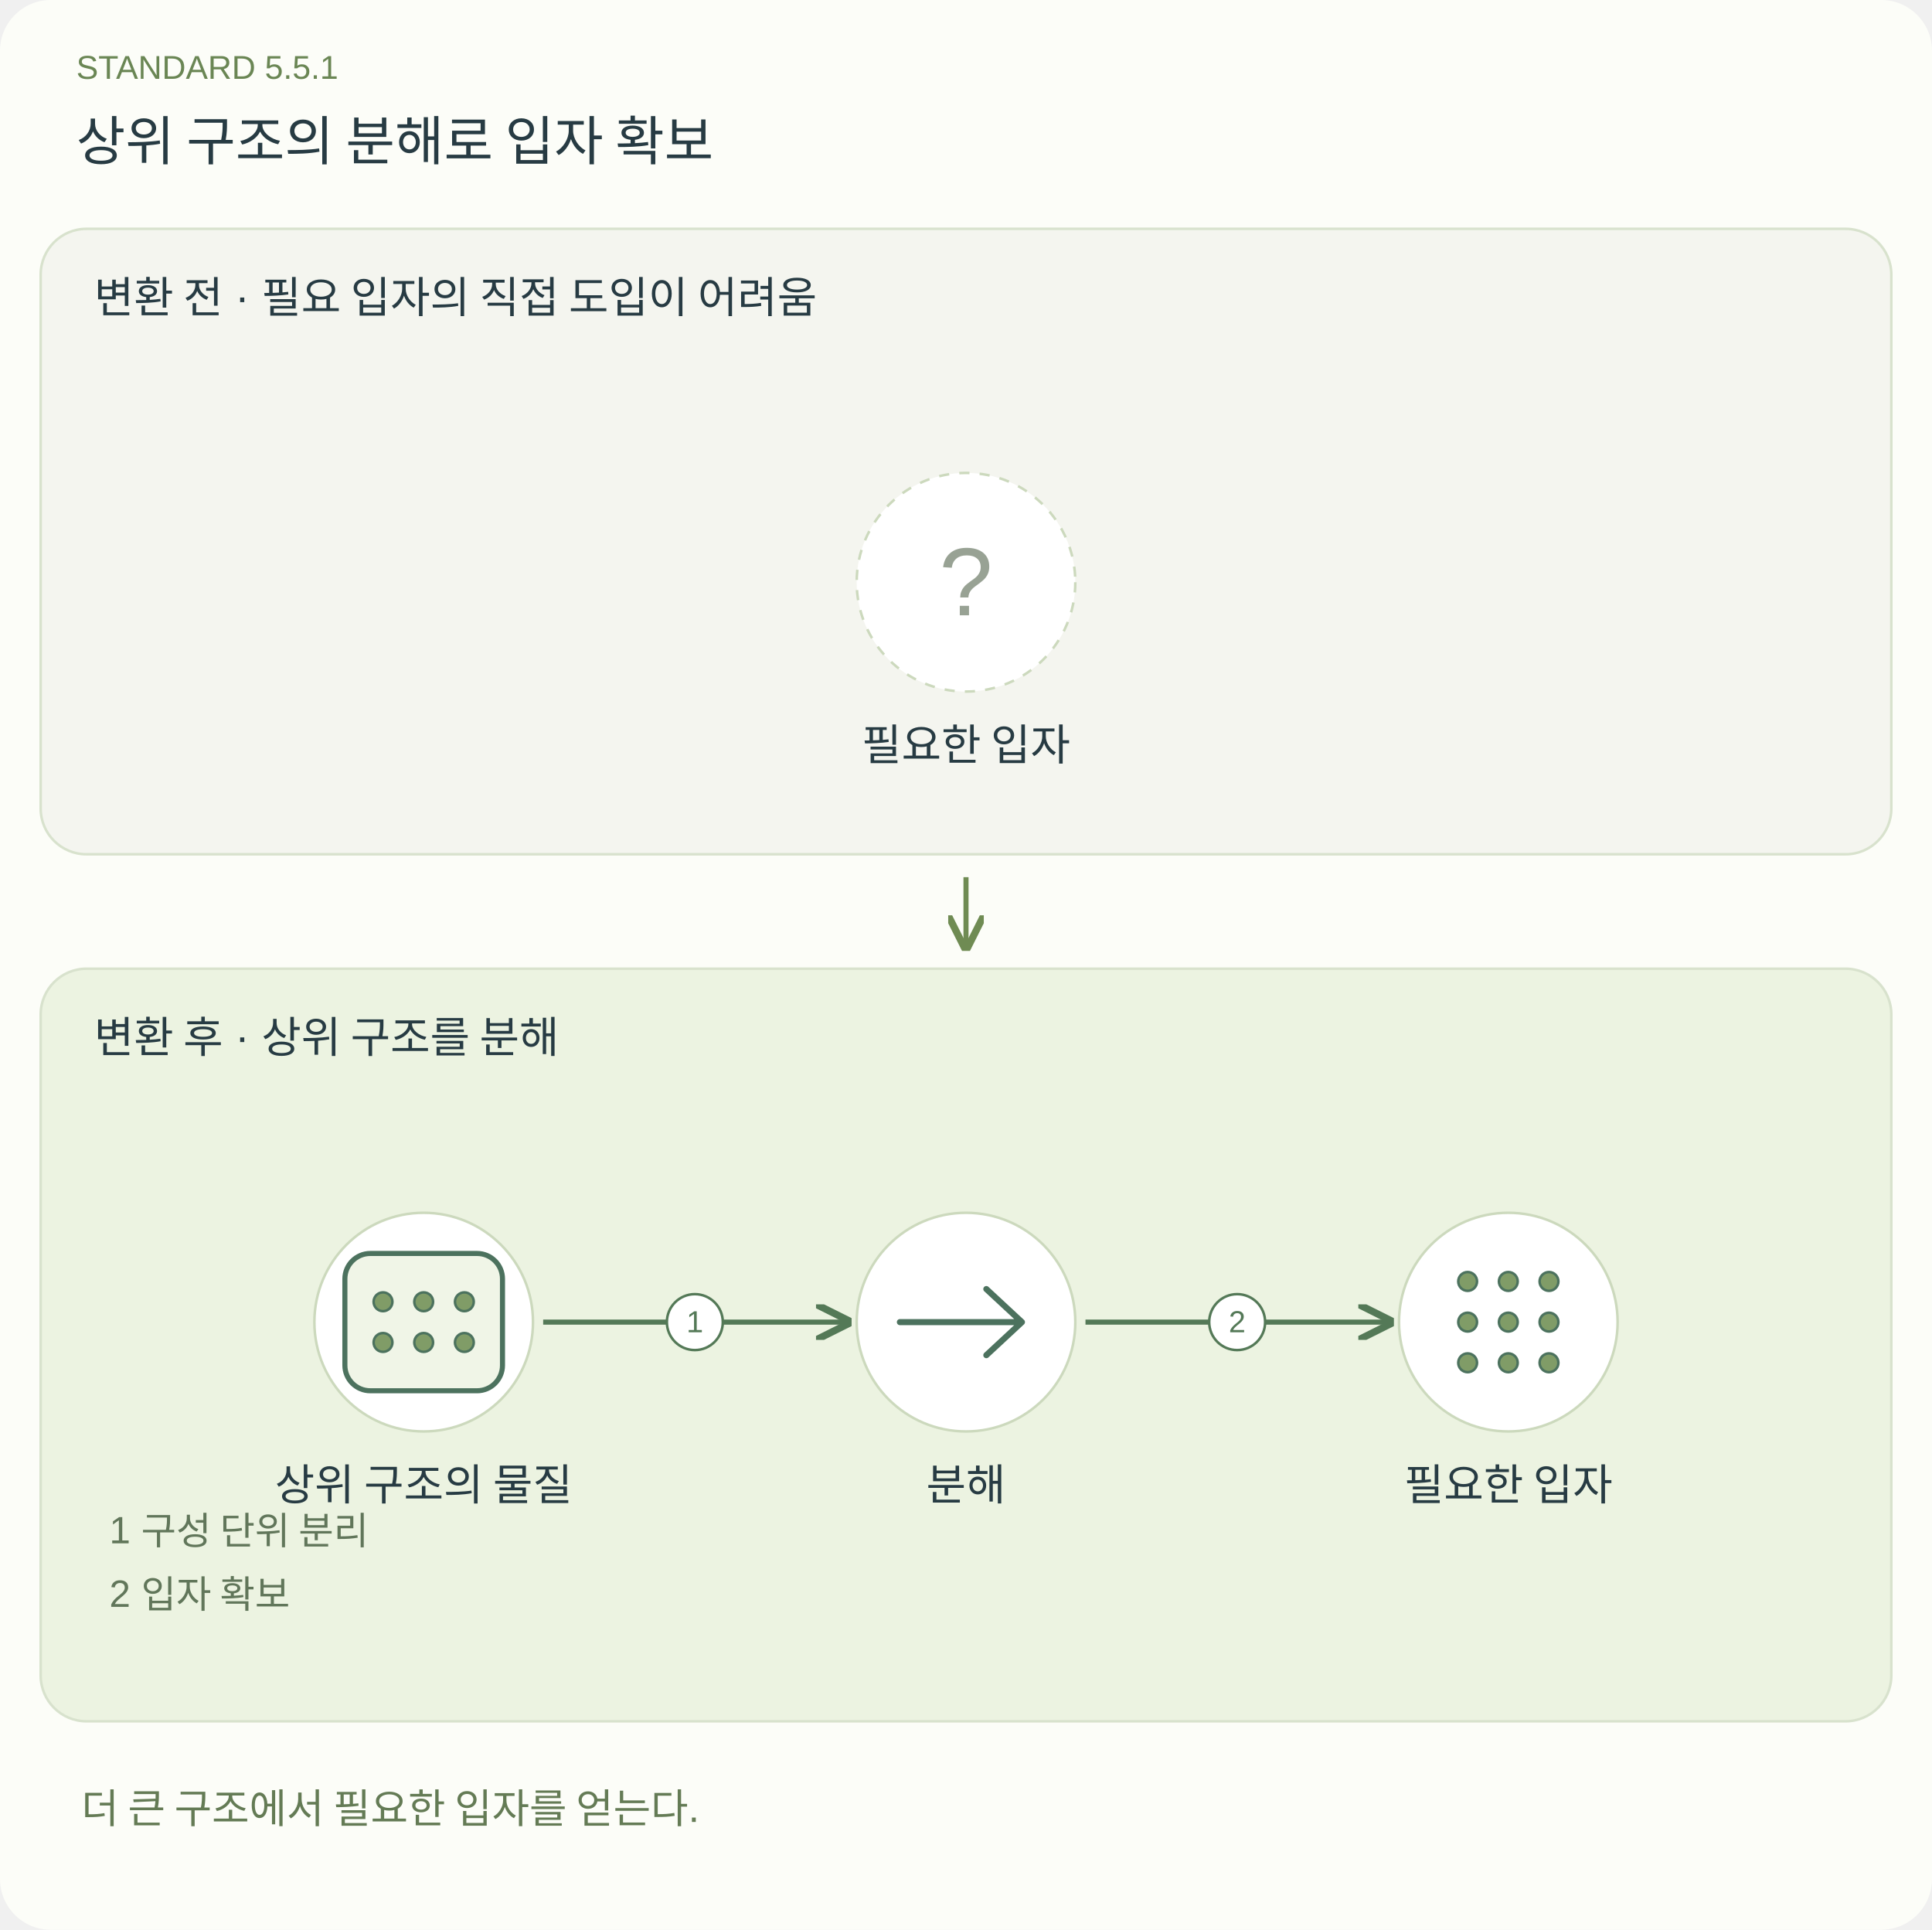
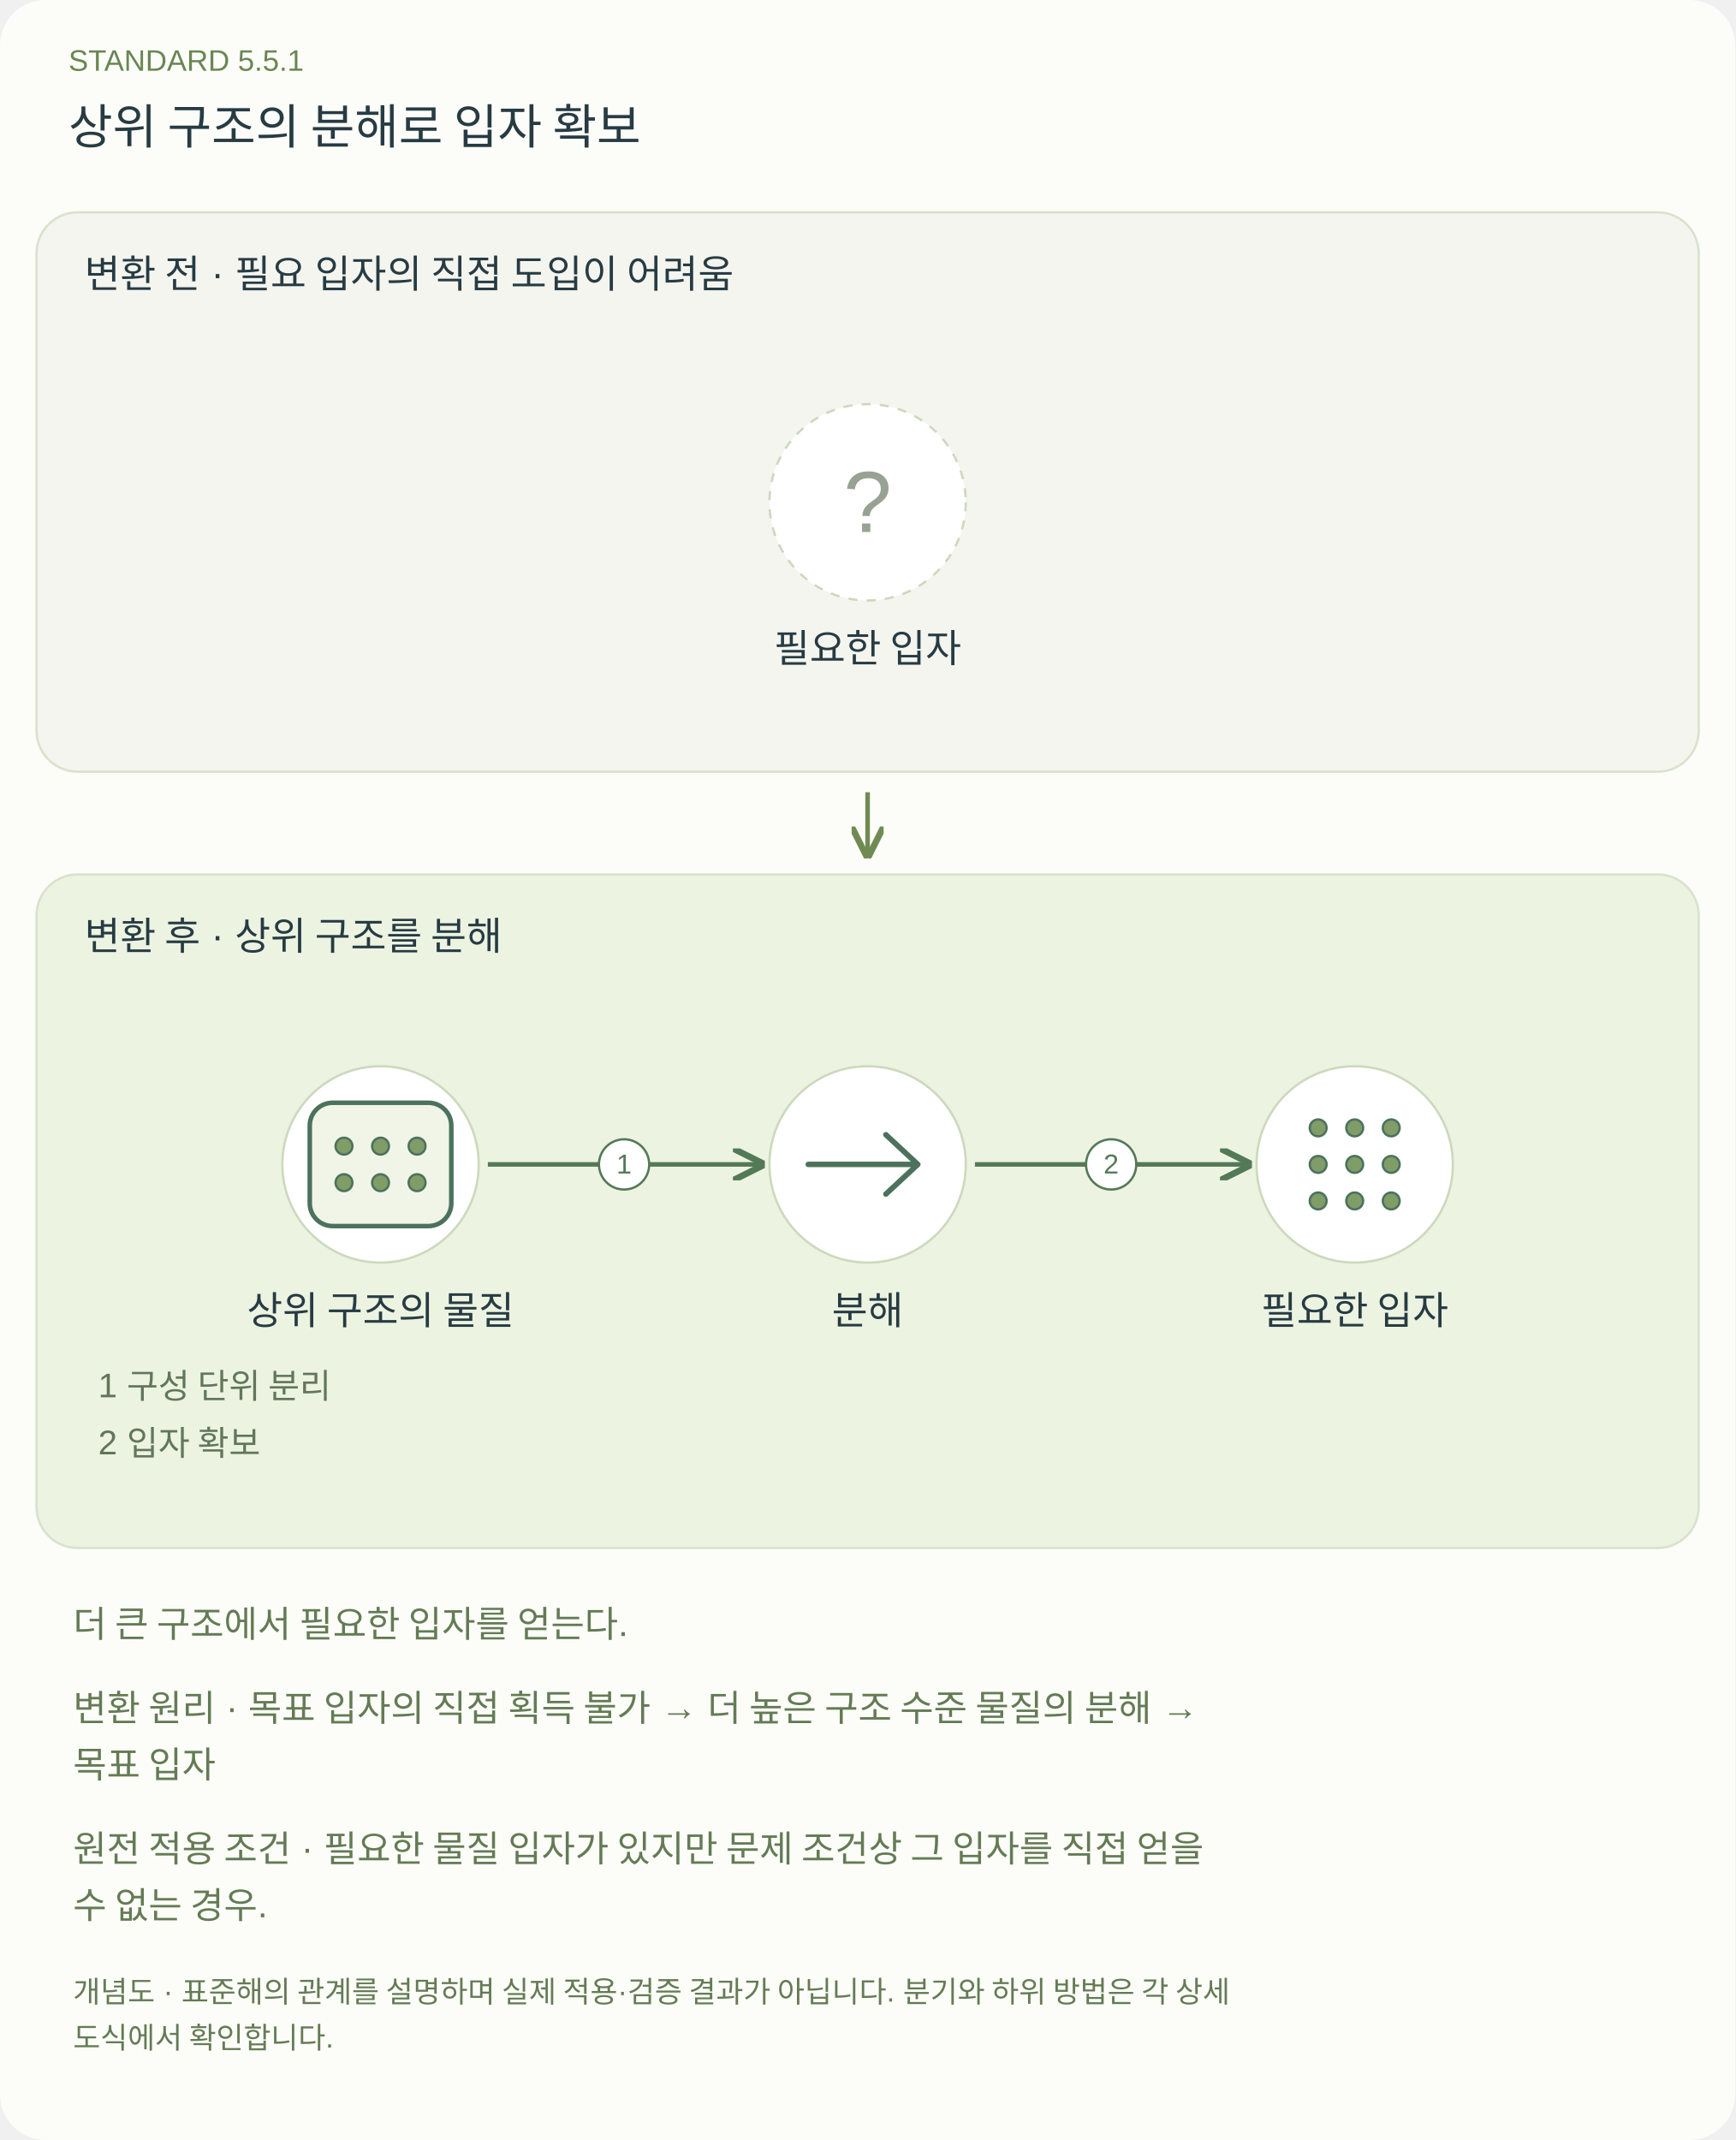
- <svg xmlns="http://www.w3.org/2000/svg" viewBox="0 0 760 759" role="img" aria-label="5.5.1 상위 구조의 분해로 입자 확보 구조도" data-standard-code="5.5.1" style="font-family:Arial,Malgun Gothic,sans-serif">
+ <svg xmlns="http://www.w3.org/2000/svg" viewBox="0 0 760 937.3" role="img" aria-label="5.5.1 상위 구조의 분해로 입자 확보 개념도" data-standard-code="5.5.1" style="font-family:Arial,Malgun Gothic,sans-serif">
  <rect width="100%" height="100%" rx="20" fill="#fcfdf8" />
  <defs>
    <marker id="sis-5-5-1" markerWidth="7" markerHeight="7" refX="6" refY="3.5" orient="auto-start-reverse">
      <path d="M0,0 L7,3.5 L0,7" fill="none" stroke="context-stroke" stroke-width="1.4" />
    </marker>
  </defs>
  <text x="30" y="31" text-anchor="start" fill="#6a8654" font-size="13">
    <tspan x="30" dy="0">STANDARD 5.5.1</tspan>
  </text>
  <text x="30" y="63" text-anchor="start" fill="#273b43" font-size="21">
    <tspan x="30" dy="0">상위 구조의 분해로 입자 확보</tspan>
  </text>
  <g data-standard="5.5.1" data-phase="before">
-     <rect x="16" y="90" width="728" height="246" rx="18" fill="#f4f5ef" stroke="#d8e2cd" />
-     <text x="37" y="123" text-anchor="start" fill="#273b43" font-size="17">
+     <rect x="16" y="93" width="728" height="245" rx="18" fill="#f4f5ef" stroke="#d8e2cd" />
+     <text x="37" y="126" text-anchor="start" fill="#273b43" font-size="17">
      <tspan x="37" dy="0">변환 전 · 필요 입자의 직접 도입이 어려움</tspan>
    </text>
    <g class="sis-node" data-node="P" data-kind="missing">
-       <circle cx="380.0" cy="229" r="43" fill="white" stroke="#ccd9bd" stroke-dasharray="4 4" />
-       <g transform="translate(380.0,229)">
+       <circle cx="380.0" cy="220" r="43" fill="white" stroke="#ccd9bd" stroke-dasharray="4 4" />
+       <g transform="translate(380.0,220)">
        <text x="0" y="13" text-anchor="middle" fill="#98a294" font-size="38">
          <tspan x="0" dy="0">?</tspan>
        </text>
      </g>
-       <text x="380.0" y="299" text-anchor="middle" fill="#273b43" font-size="17">
+       <text x="380.0" y="290" text-anchor="middle" fill="#273b43" font-size="17">
        <tspan x="380.0" dy="0">필요한 입자</tspan>
      </text>
    </g>
  </g>
-   <path d="M380,345 V372" stroke="#6f8b53" stroke-width="2" marker-end="url(#sis-5-5-1)" />
+   <path d="M380,347 V374" stroke="#6f8b53" stroke-width="2" marker-end="url(#sis-5-5-1)" />
  <g data-standard="5.5.1" data-phase="after">
-     <rect x="16" y="381" width="728" height="296" rx="18" fill="#ecf3e1" stroke="#d8e2cd" />
-     <text x="37" y="414" text-anchor="start" fill="#273b43" font-size="17">
+     <rect x="16" y="383" width="728" height="295" rx="18" fill="#ecf3e1" stroke="#d8e2cd" />
+     <text x="37" y="416" text-anchor="start" fill="#273b43" font-size="17">
      <tspan x="37" dy="0">변환 후 · 상위 구조를 분해</tspan>
    </text>
-     <path class="sis-edge" data-source="H" data-target="D" d="M213.667,520 L333.0,520" fill="none" stroke="#547957" stroke-width="2" marker-end="url(#sis-5-5-1)" />
-     <circle cx="273.333" cy="520" r="11" fill="white" stroke="#547957" />
-     <text x="273.333" y="524" text-anchor="middle" fill="#547957" font-size="12">
+     <path class="sis-edge" data-source="H" data-target="D" data-style="action" d="M213.667,510 L333.0,510" fill="none" stroke="#547957" stroke-width="2" marker-end="url(#sis-5-5-1)" />
+     <circle cx="273.333" cy="510" r="11" fill="white" stroke="#547957" />
+     <text x="273.333" y="514" text-anchor="middle" fill="#547957" font-size="12">
      <tspan x="273.333" dy="0">1</tspan>
    </text>
-     <path class="sis-edge" data-source="D" data-target="P" d="M427.0,520 L546.333,520" fill="none" stroke="#547957" stroke-width="2" marker-end="url(#sis-5-5-1)" />
-     <circle cx="486.667" cy="520" r="11" fill="white" stroke="#547957" />
-     <text x="486.667" y="524" text-anchor="middle" fill="#547957" font-size="12">
+     <path class="sis-edge" data-source="D" data-target="P" data-style="action" d="M427.0,510 L546.333,510" fill="none" stroke="#547957" stroke-width="2" marker-end="url(#sis-5-5-1)" />
+     <circle cx="486.667" cy="510" r="11" fill="white" stroke="#547957" />
+     <text x="486.667" y="514" text-anchor="middle" fill="#547957" font-size="12">
      <tspan x="486.667" dy="0">2</tspan>
    </text>
    <g class="sis-node" data-node="H" data-kind="composite">
-       <circle cx="166.667" cy="520" r="43" fill="white" stroke="#ccd9bd" />
-       <g transform="translate(166.6667,520)">
+       <circle cx="166.667" cy="510" r="43" fill="white" stroke="#ccd9bd" />
+       <g transform="translate(166.6667,510)">
        <rect x="-31" y="-27" width="62" height="54" rx="10" fill="#f0f5e7" stroke="#4c725e" stroke-width="2" />
        <circle cx="-16" cy="-8" r="3.7" fill="#809c67" stroke="#4c725e" stroke-width="1" />
        <circle cx="0" cy="-8" r="3.7" fill="#809c67" stroke="#4c725e" stroke-width="1" />
        <circle cx="16" cy="-8" r="3.7" fill="#809c67" stroke="#4c725e" stroke-width="1" />
        <circle cx="-16" cy="8" r="3.7" fill="#809c67" stroke="#4c725e" stroke-width="1" />
        <circle cx="0" cy="8" r="3.7" fill="#809c67" stroke="#4c725e" stroke-width="1" />
        <circle cx="16" cy="8" r="3.7" fill="#809c67" stroke="#4c725e" stroke-width="1" />
      </g>
-       <text x="166.667" y="590" text-anchor="middle" fill="#273b43" font-size="17">
+       <text x="166.667" y="580" text-anchor="middle" fill="#273b43" font-size="17">
        <tspan x="166.667" dy="0">상위 구조의 물질</tspan>
      </text>
    </g>
    <g class="sis-node" data-node="D" data-kind="process">
-       <circle cx="380.0" cy="520" r="43" fill="white" stroke="#ccd9bd" />
-       <g transform="translate(380.0,520)">
+       <circle cx="380.0" cy="510" r="43" fill="white" stroke="#ccd9bd" />
+       <g transform="translate(380.0,510)">
        <path d="M-26,0 H21 M8,-13 L22,0 L8,13" fill="none" stroke="#4c725e" stroke-width="2.4" stroke-linecap="round" stroke-linejoin="round" />
      </g>
-       <text x="380.0" y="590" text-anchor="middle" fill="#273b43" font-size="17">
+       <text x="380.0" y="580" text-anchor="middle" fill="#273b43" font-size="17">
        <tspan x="380.0" dy="0">분해</tspan>
      </text>
    </g>
    <g class="sis-node" data-node="P" data-kind="particles">
-       <circle cx="593.333" cy="520" r="43" fill="white" stroke="#ccd9bd" />
-       <g transform="translate(593.3333,520)">
+       <circle cx="593.333" cy="510" r="43" fill="white" stroke="#ccd9bd" />
+       <g transform="translate(593.3333,510)">
        <circle cx="-16" cy="-16" r="3.7" fill="#809c67" stroke="#4c725e" stroke-width="1" />
        <circle cx="0" cy="-16" r="3.7" fill="#809c67" stroke="#4c725e" stroke-width="1" />
        <circle cx="16" cy="-16" r="3.7" fill="#809c67" stroke="#4c725e" stroke-width="1" />
        <circle cx="-16" cy="0" r="3.7" fill="#809c67" stroke="#4c725e" stroke-width="1" />
        <circle cx="0" cy="0" r="3.7" fill="#809c67" stroke="#4c725e" stroke-width="1" />
        <circle cx="16" cy="0" r="3.7" fill="#809c67" stroke="#4c725e" stroke-width="1" />
        <circle cx="-16" cy="16" r="3.7" fill="#809c67" stroke="#4c725e" stroke-width="1" />
        <circle cx="0" cy="16" r="3.7" fill="#809c67" stroke="#4c725e" stroke-width="1" />
        <circle cx="16" cy="16" r="3.7" fill="#809c67" stroke="#4c725e" stroke-width="1" />
      </g>
-       <text x="593.333" y="590" text-anchor="middle" fill="#273b43" font-size="17">
+       <text x="593.333" y="580" text-anchor="middle" fill="#273b43" font-size="17">
        <tspan x="593.333" dy="0">필요한 입자</tspan>
      </text>
    </g>
-     <text x="43" y="607" text-anchor="start" fill="#61765a" font-size="15">
+     <text x="43" y="612" text-anchor="start" fill="#61765a" font-size="15">
      <tspan x="43" dy="0">1  구성 단위 분리</tspan>
    </text>
-     <text x="43" y="632" text-anchor="start" fill="#61765a" font-size="15">
+     <text x="43" y="637" text-anchor="start" fill="#61765a" font-size="15">
      <tspan x="43" dy="0">2  입자 확보</tspan>
    </text>
  </g>
  <text x="32" y="717" text-anchor="start" fill="#647b55" font-size="16">
    <tspan x="32" dy="0">더 큰 구조에서 필요한 입자를 얻는다.</tspan>
  </text>
+   <text x="32" y="753.8" text-anchor="start" fill="#647b55" font-size="16">
+     <tspan x="32" dy="0">변환 원리 · 목표 입자의 직접 획득 불가 → 더 높은 구조 수준 물질의 분해 → </tspan>
+     <tspan x="32" dy="24.8">목표 입자</tspan>
+   </text>
+   <text x="32" y="815.4" text-anchor="start" fill="#647b55" font-size="16">
+     <tspan x="32" dy="0">원전 적용 조건 · 필요한 물질 입자가 있지만 문제 조건상 그 입자를 직접 얻을 </tspan>
+     <tspan x="32" dy="24.8">수 없는 경우.</tspan>
+   </text>
+   <text x="32" y="877.0" text-anchor="start" fill="#647b55" font-size="13">
+     <tspan x="32" dy="0">개념도 · 표준해의 관계를 설명하며 실제 적용·검증 결과가 아닙니다. 분기와 하위 방법은 각 상세 </tspan>
+     <tspan x="32" dy="20.15">도식에서 확인합니다.</tspan>
+   </text>
</svg>
